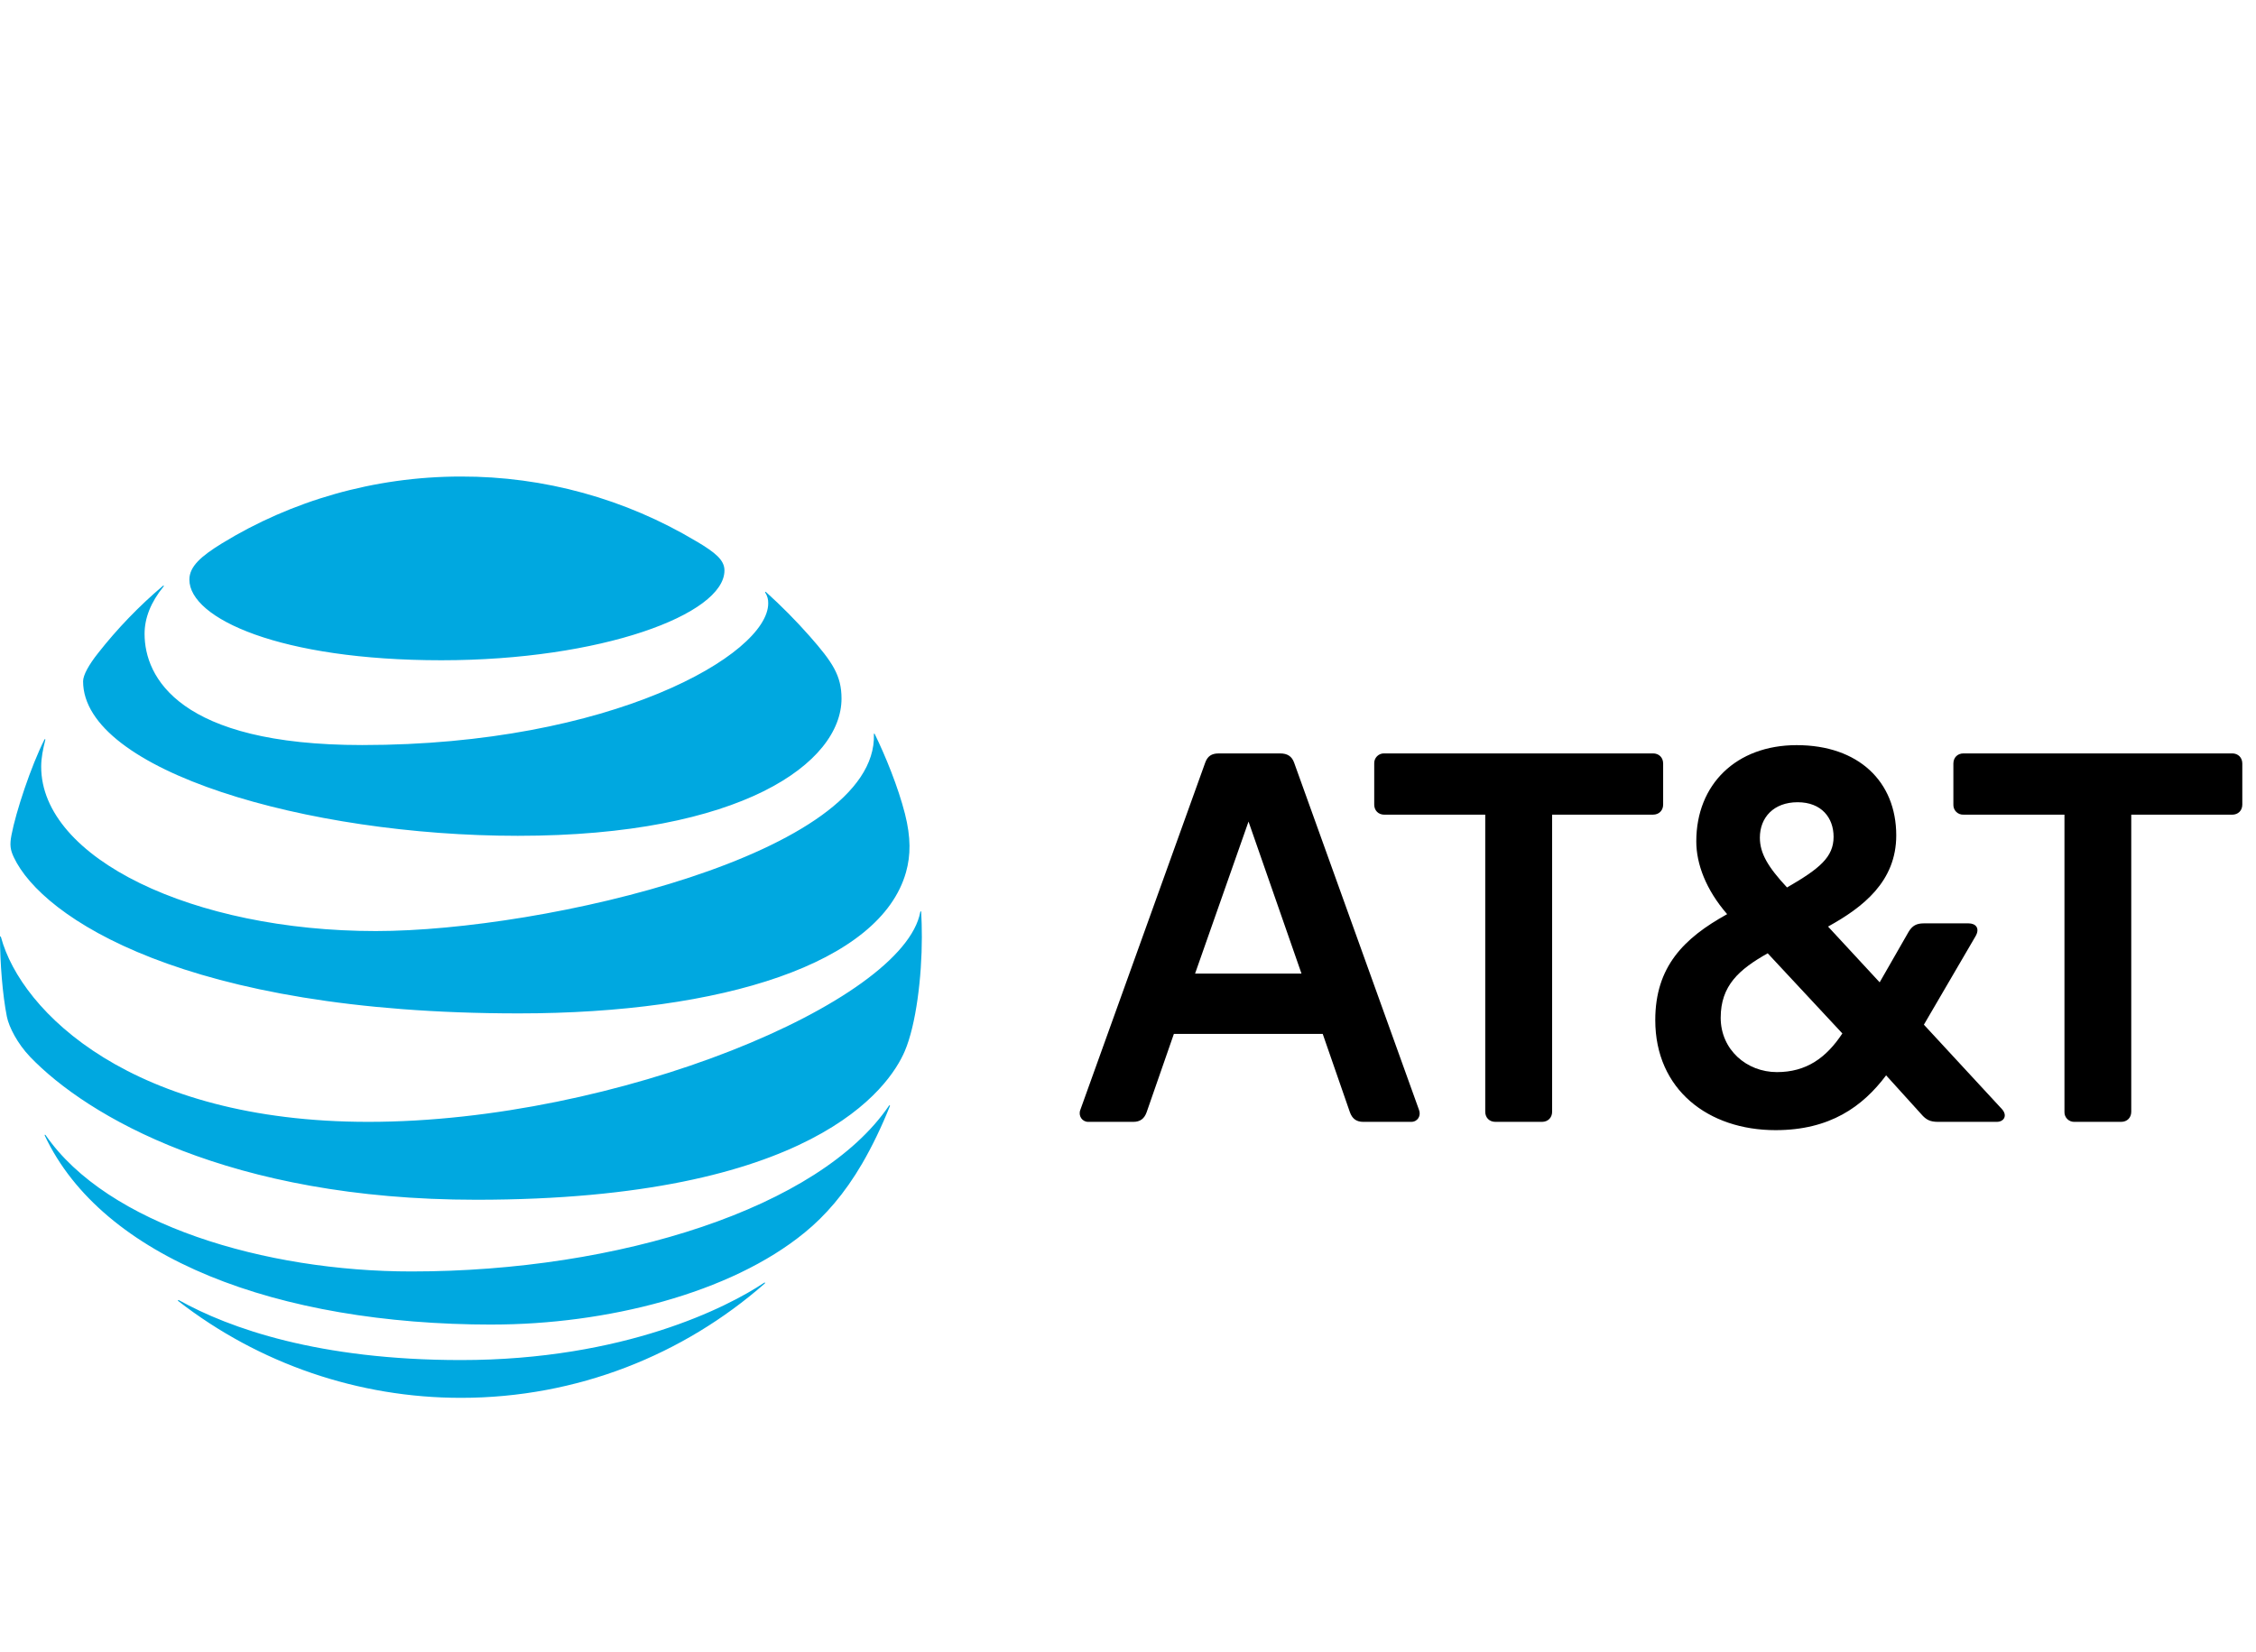
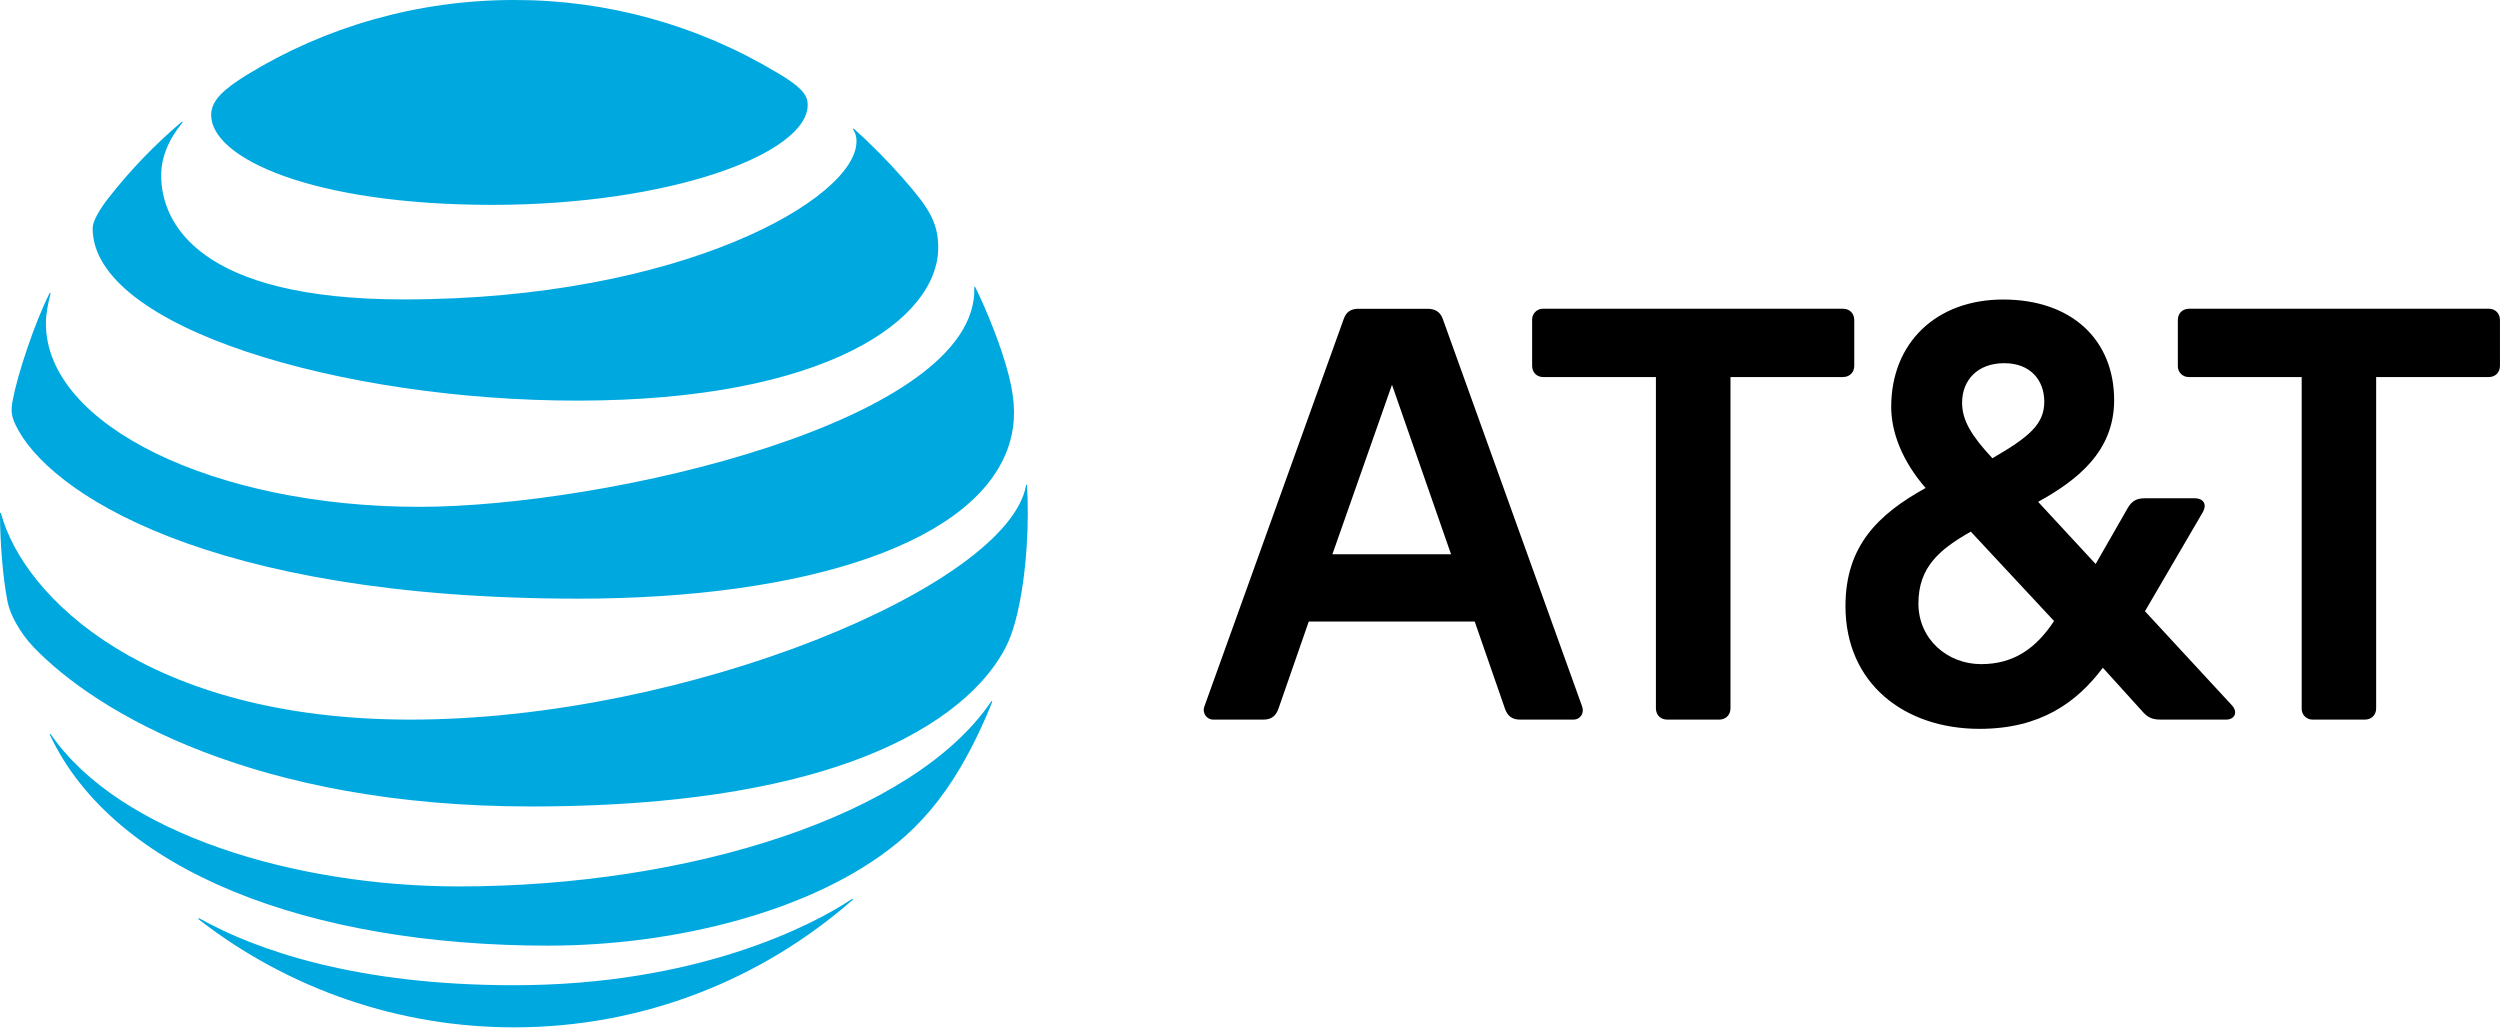
- <svg xmlns="http://www.w3.org/2000/svg" fill="none" height="52" width="71">
+ <svg xmlns="http://www.w3.org/2000/svg" fill="none" viewBox="0 15 70.57 29">
  <path d="m65.29 35.313a.304.304 0 0 1 -.318-.32v-9.35h-3.176a.304.304 0 0 1 -.32-.318v-1.29c0-.189.13-.32.32-.32h8.454c.189 0 .319.132.319.32v1.29c0 .188-.13.319-.319.319h-3.176v9.35c0 .188-.13.319-.319.319h-1.464zm-24.33-4.668-1.667-4.784-1.682 4.784h3.35zm3.698 4.29c.073.189-.043.378-.246.378h-1.508c-.218 0-.348-.101-.421-.305l-.855-2.464h-4.684l-.857 2.464c-.072.204-.203.305-.42.305h-1.42c-.189 0-.32-.19-.247-.378l3.93-10.929c.072-.203.203-.29.42-.29h1.943c.218 0 .363.087.435.29zm11.264-1.188c.928 0 1.552-.449 2.06-1.217l-2.35-2.523c-.899.508-1.479 1.014-1.479 2.03 0 1 .812 1.71 1.77 1.71zm.653-8.495c-.754 0-1.189.48-1.189 1.117 0 .493.26.928.855 1.566 1.03-.595 1.465-.957 1.465-1.595 0-.595-.377-1.088-1.131-1.088zm6.425 9.655c.188.203.072.406-.16.406h-1.842c-.247 0-.377-.059-.537-.247l-1.102-1.217c-.74.986-1.77 1.725-3.48 1.725-2.117 0-3.785-1.276-3.785-3.464 0-1.683.9-2.581 2.262-3.335-.667-.768-.971-1.58-.971-2.29 0-1.798 1.261-3.03 3.16-3.03 1.944 0 3.133 1.146 3.133 2.841 0 1.45-1.044 2.261-2.146 2.87l1.624 1.755.914-1.595c.116-.189.246-.261.478-.261h1.406c.233 0 .363.16.219.406l-1.625 2.783zm-14.472.406c.188 0 .32-.131.32-.32v-9.35h3.175c.188 0 .319-.13.319-.318v-1.29c0-.189-.13-.32-.32-.32h-8.454a.305.305 0 0 0 -.319.32v1.29c0 .188.13.319.319.319h3.175v9.35c0 .188.131.319.32.319z" fill="#000" />
  <path d="m5.61 40.953a14.493 14.493 0 0 0 8.897 3.047c3.665 0 7.006-1.36 9.556-3.594.03-.028.016-.046-.015-.028-1.144.765-4.405 2.433-9.541 2.433-4.463 0-7.284-.996-8.876-1.885-.03-.015-.042.008-.02.026zm9.88.74c3.57 0 7.493-.972 9.839-2.899.642-.524 1.253-1.223 1.801-2.162.315-.54.624-1.182.875-1.812.011-.031-.008-.046-.031-.011-2.182 3.21-8.5 5.213-15.023 5.213-4.61 0-9.572-1.475-11.514-4.29-.02-.026-.039-.015-.027.015 1.81 3.846 7.299 5.947 14.08 5.947zm-3.9-6.38c-7.424 0-10.925-3.457-11.56-5.817-.007-.034-.03-.027-.03.004 0 .794.08 1.82.216 2.5.066.331.335.851.73 1.265 1.798 1.874 6.28 4.5 14.042 4.5 10.576 0 12.994-3.523 13.488-4.681.353-.829.536-2.326.536-3.584 0-.304-.008-.547-.02-.786 0-.039-.022-.042-.03-.004-.528 2.834-9.564 6.603-17.372 6.603zm-10.192-12.033c-.425.845-.897 2.269-1.037 3.006-.061.316-.035.468.076.703.89 1.888 5.39 4.91 15.89 4.91 6.405 0 11.38-1.574 12.187-4.446.148-.529.156-1.087-.034-1.839-.214-.84-.613-1.82-.95-2.508-.012-.023-.031-.02-.027.007.125 3.767-10.378 6.194-15.677 6.194-5.74 0-10.53-2.287-10.53-5.175 0-.278.058-.555.13-.844.007-.026-.016-.03-.028-.008zm22.687-4.624a.586.586 0 0 1 .092.335c0 1.61-4.931 4.461-12.78 4.461-5.767 0-6.847-2.14-6.847-3.5 0-.486.186-.984.597-1.49.023-.03.003-.041-.022-.019-.75.635-1.438 1.35-2.042 2.12-.289.365-.468.689-.468.882 0 2.82 7.07 4.864 13.681 4.864 7.044 0 10.188-2.3 10.188-4.32 0-.722-.281-1.144-1-1.961a17.08 17.08 0 0 0 -1.376-1.391c-.023-.019-.038-.004-.023.02zm-2.159-1.61a14.345 14.345 0 0 0 -7.42-2.046c-2.74 0-5.341.767-7.523 2.105-.654.403-1.023.725-1.023 1.14 0 1.223 2.859 2.538 7.93 2.538 5.018 0 8.91-1.44 8.91-2.827 0-.33-.289-.562-.874-.912z" fill="#00a8e0" />
</svg>
